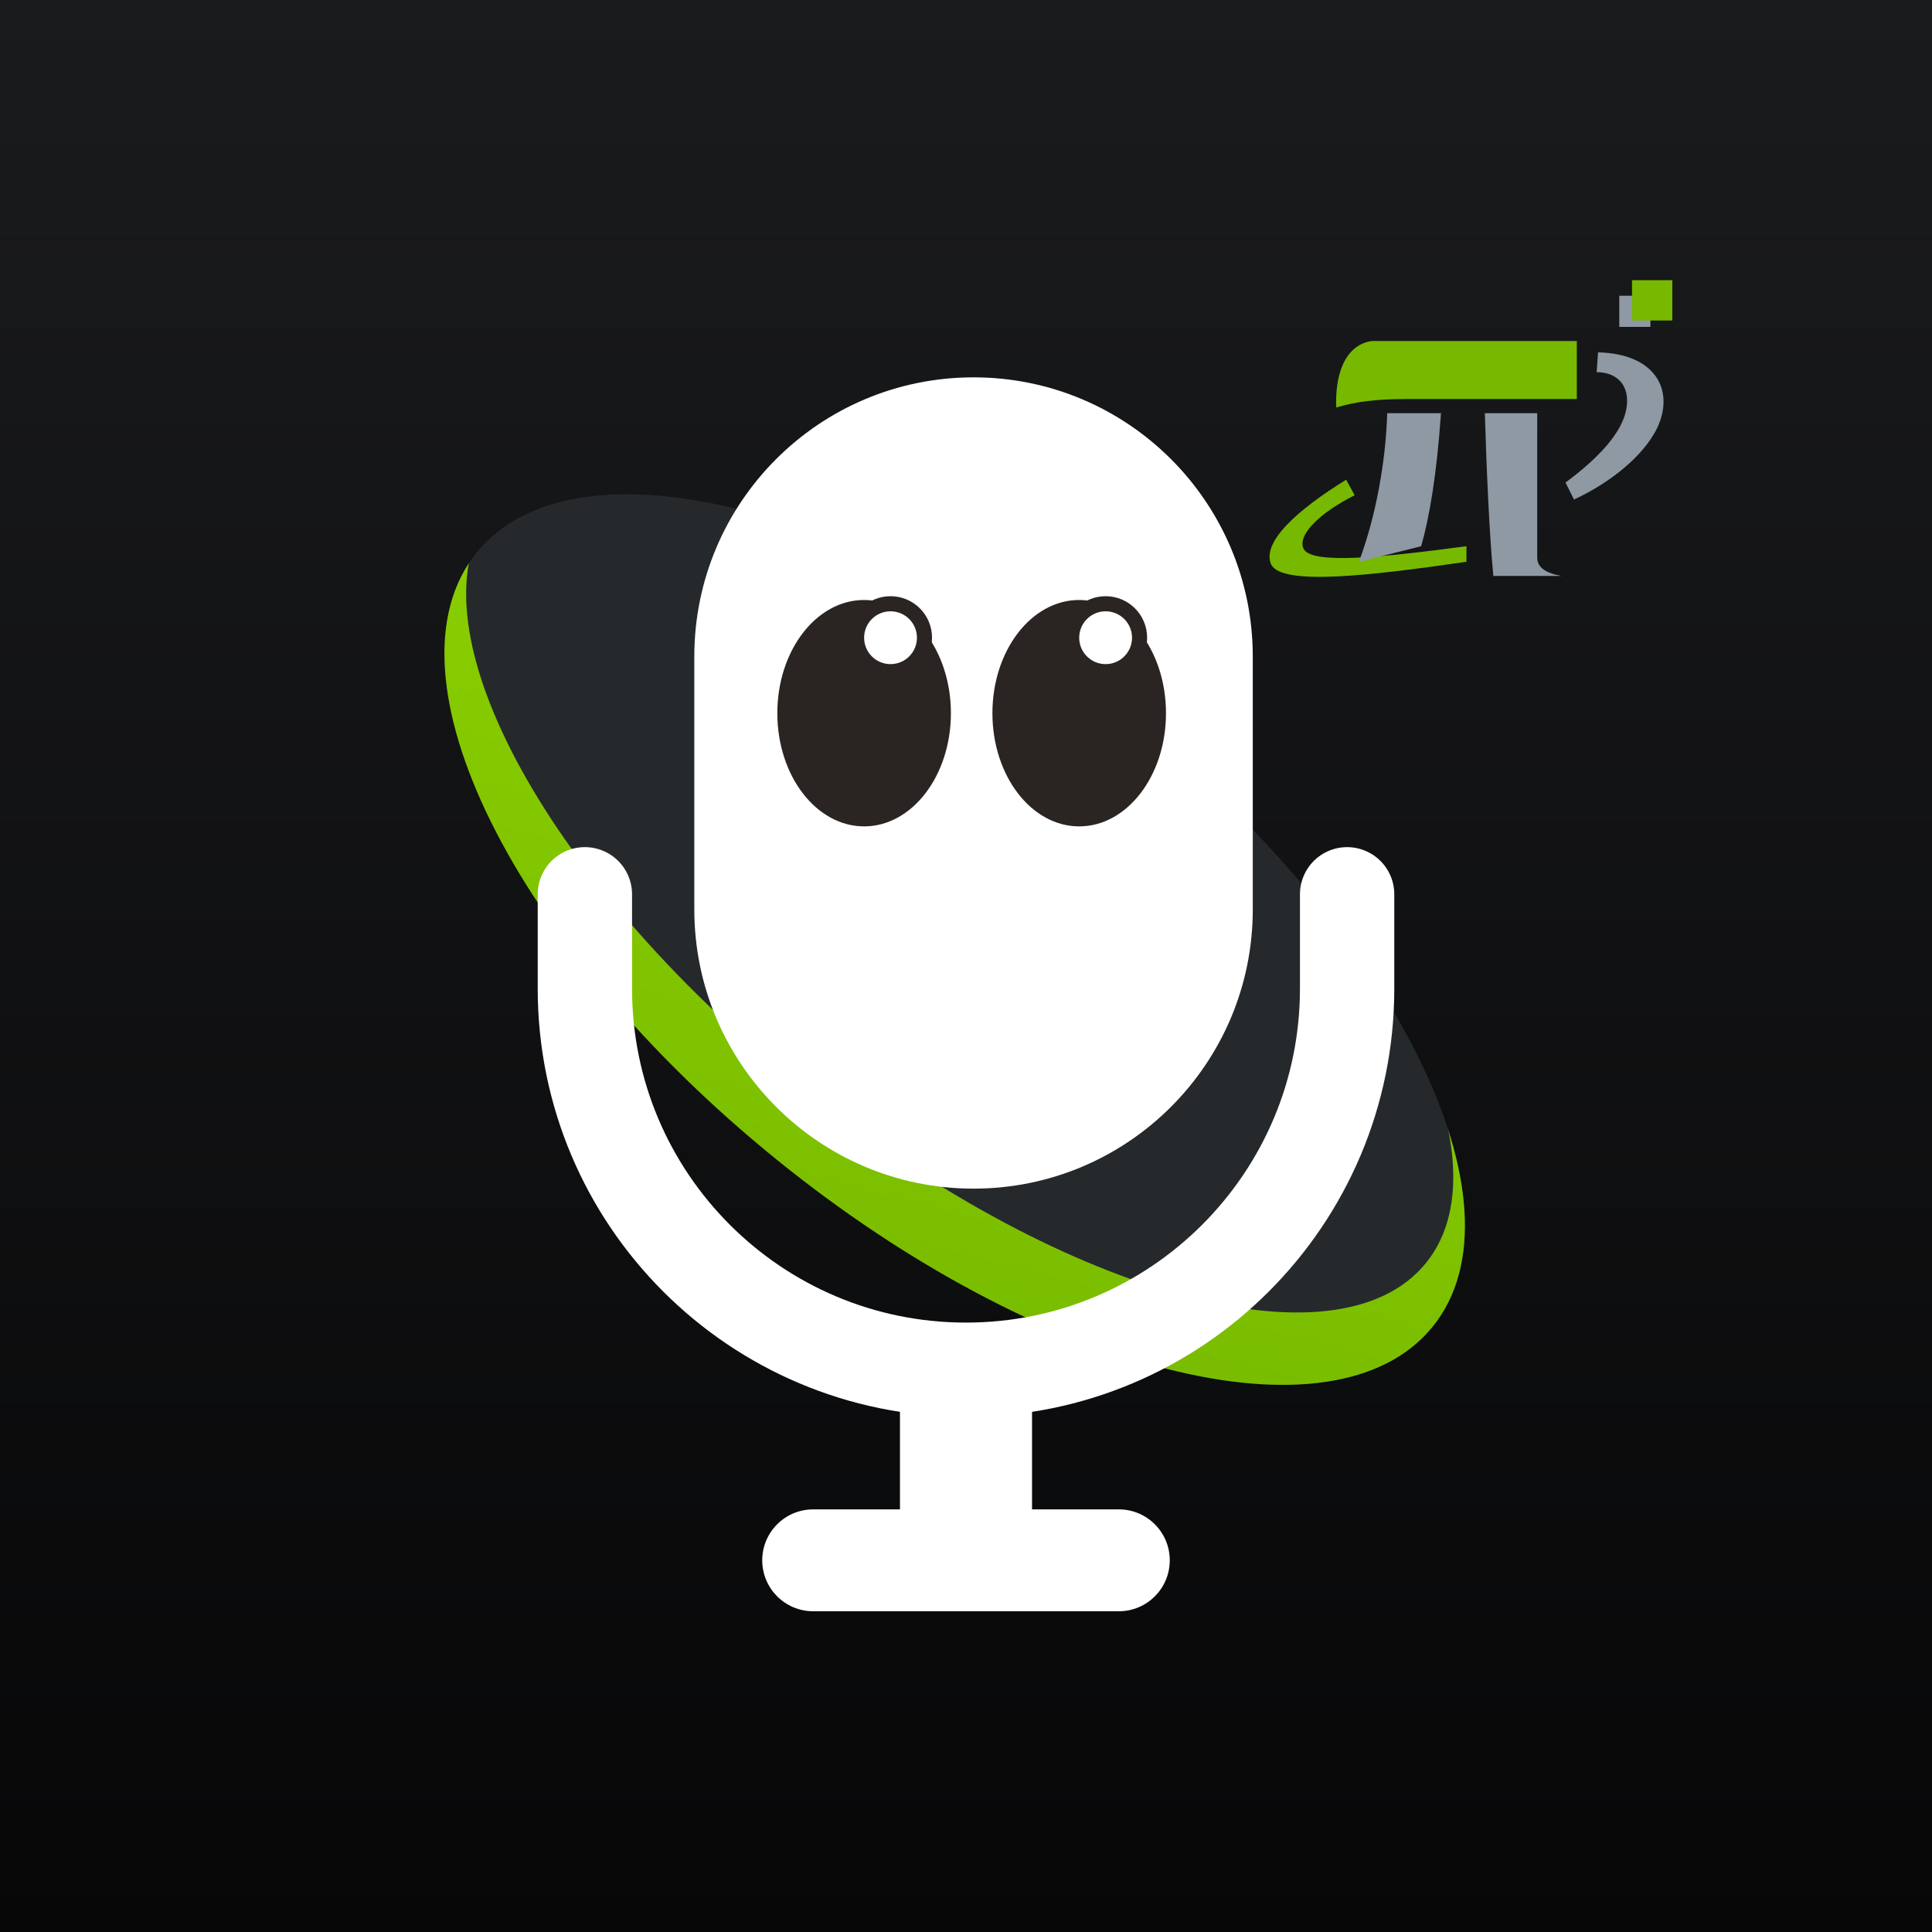
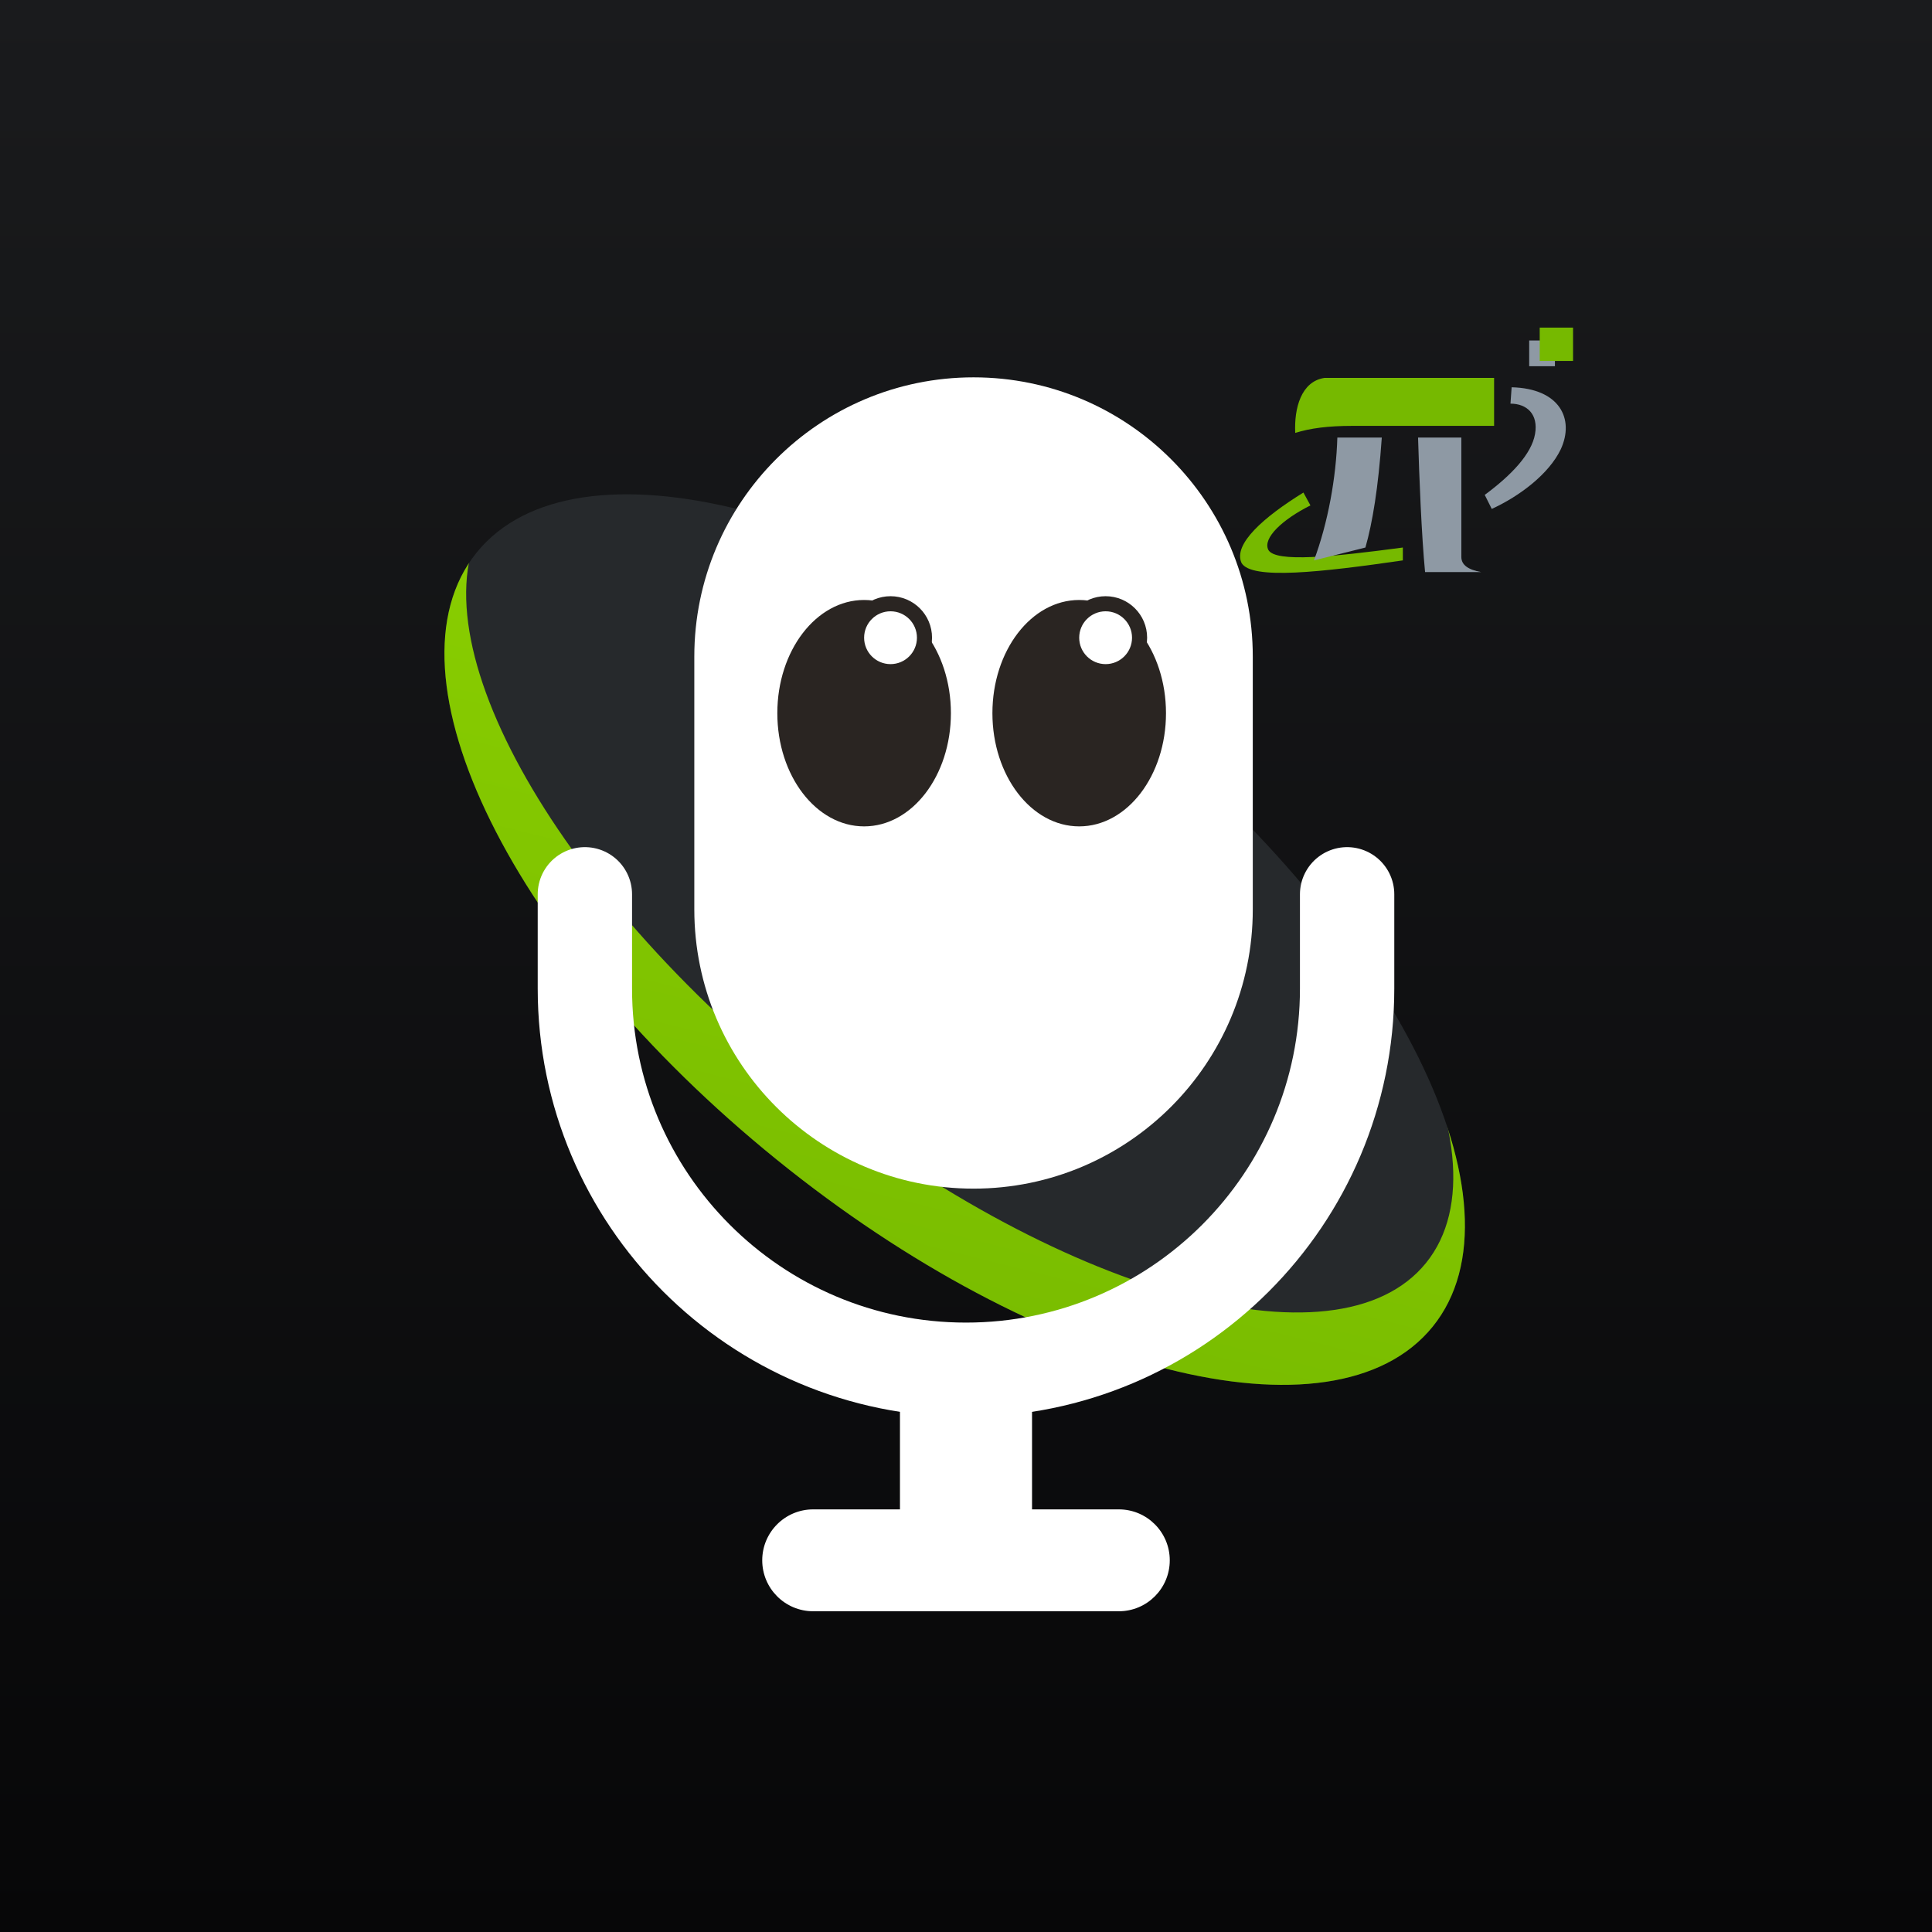
<svg xmlns="http://www.w3.org/2000/svg" width="1024" height="1024" viewBox="0 0 1024 1024">
  <defs>
    <linearGradient id="bg" x1="0" y1="0" x2="0" y2="1">
      <stop offset="0" stop-color="#1A1B1D" />
      <stop offset="1" stop-color="#070708" />
    </linearGradient>
    <linearGradient id="green" x1="0" y1="0" x2="1" y2="1">
      <stop offset="0" stop-color="#8FD400" />
      <stop offset="1" stop-color="#76B900" />
    </linearGradient>
  </defs>
  <rect width="1024" height="1024" fill="url(#bg)" />
  <ellipse cx="506" cy="498" rx="326" ry="150" transform="rotate(39 506 498)" fill="#26292C" />
  <g transform="rotate(39 506 498)" opacity="1.0">
    <mask id="cres">
      <rect x="-400" y="-400" width="2000" height="2000" fill="white" />
      <ellipse cx="490" cy="474" rx="318" ry="136" fill="black" />
    </mask>
    <ellipse cx="506" cy="498" rx="326" ry="150" fill="url(#green)" mask="url(#cres)" />
  </g>
  <g id="mic">
    <rect x="368" y="200" width="296" height="430" rx="148" fill="#FFFFFF" />
    <path d="M310 474 V524 A202 202 0 0 0 714 524 V474" fill="none" stroke="#FFFFFF" stroke-width="50" stroke-linecap="round" />
    <rect x="477" y="722" width="70" height="88" fill="#FFFFFF" />
    <rect x="404" y="800" width="216" height="54" rx="27" fill="#FFFFFF" />
    <ellipse cx="458" cy="378" rx="46" ry="60" fill="#2A2522" />
    <circle cx="472" cy="338" r="22" fill="#2A2522" />
    <circle cx="472" cy="338" r="14" fill="#FFFFFF" />
    <ellipse cx="572" cy="378" rx="46" ry="60" fill="#2A2522" />
    <circle cx="586" cy="338" r="22" fill="#2A2522" />
    <circle cx="586" cy="338" r="14" fill="#FFFFFF" />
  </g>
-   <g transform="translate(652 132) scale(0.375)">
+   <g transform="translate(640 160) scale(0.31)">
    <path d="M200 130 L490 130 L490 212 L248 212 C206 212 176 216 150 224 C148 182 160 136 200 130 Z" fill="#76B900" />
    <path d="M164 326 C96 368 44 414 58 446 C74 476 196 462 334 442 L334 420 C214 436 116 446 104 424 C94 404 128 372 176 348 Z" fill="#76B900" />
    <path d="M222 232 L298 232 C292 318 282 378 270 420 L182 442 C206 378 220 300 222 232 Z" fill="#8E99A4" />
    <path d="M360 232 L434 232 L434 436 C434 450 446 458 468 462 L372 462 C366 400 362 300 360 232 Z" fill="#8E99A4" />
    <path d="M520 146 C602 148 628 200 604 252 C584 294 534 332 486 354 L474 330 C520 296 554 260 560 226 C566 192 546 174 518 174 Z" fill="#8E99A4" />
    <rect x="550" y="66" width="44" height="44" fill="#8E99A4" />
    <rect x="568" y="44" width="57" height="57" fill="#76B900" />
  </g>
</svg>
